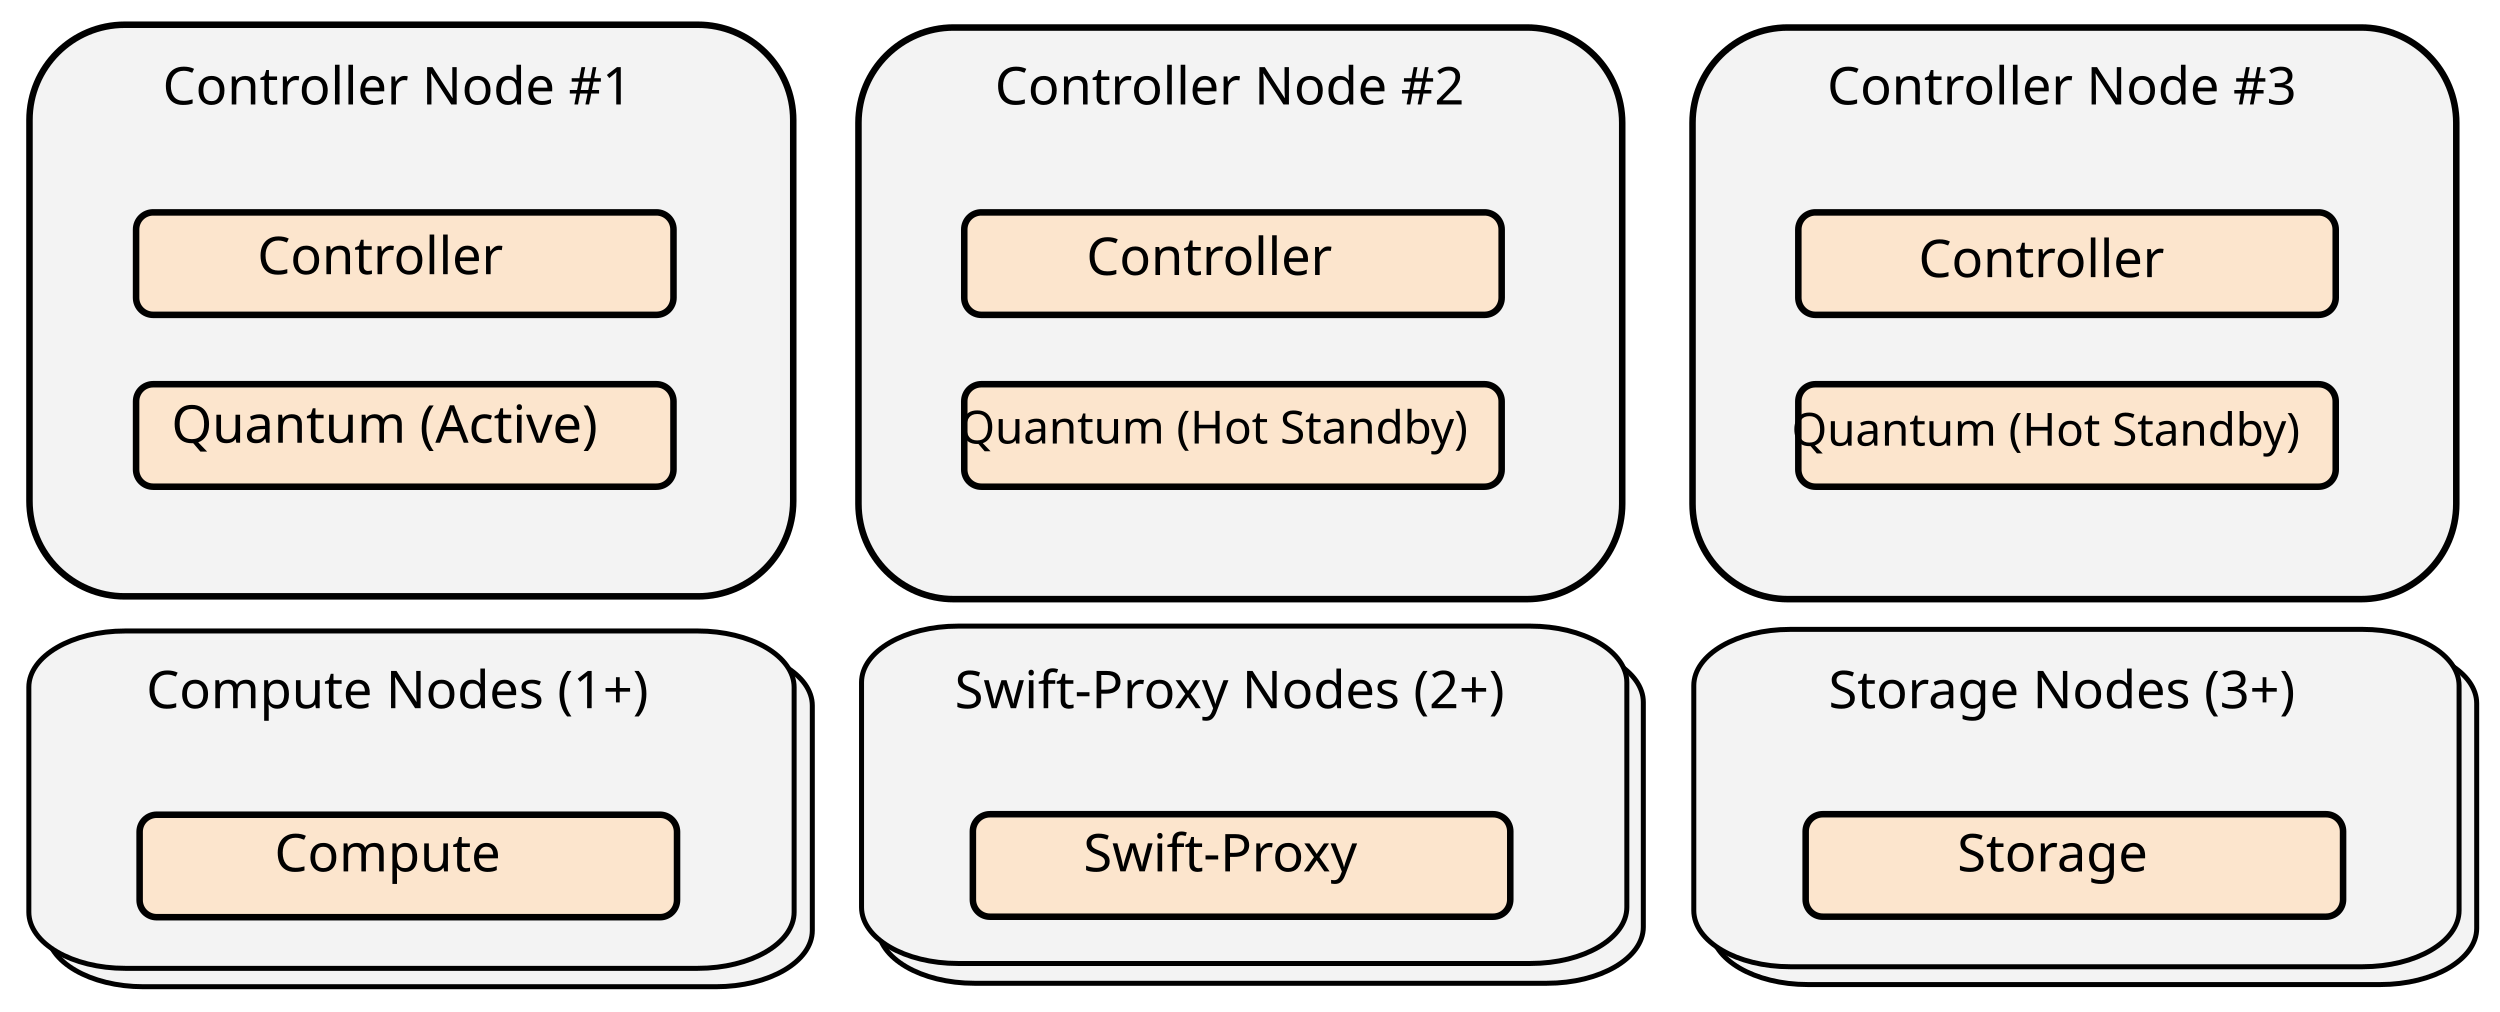
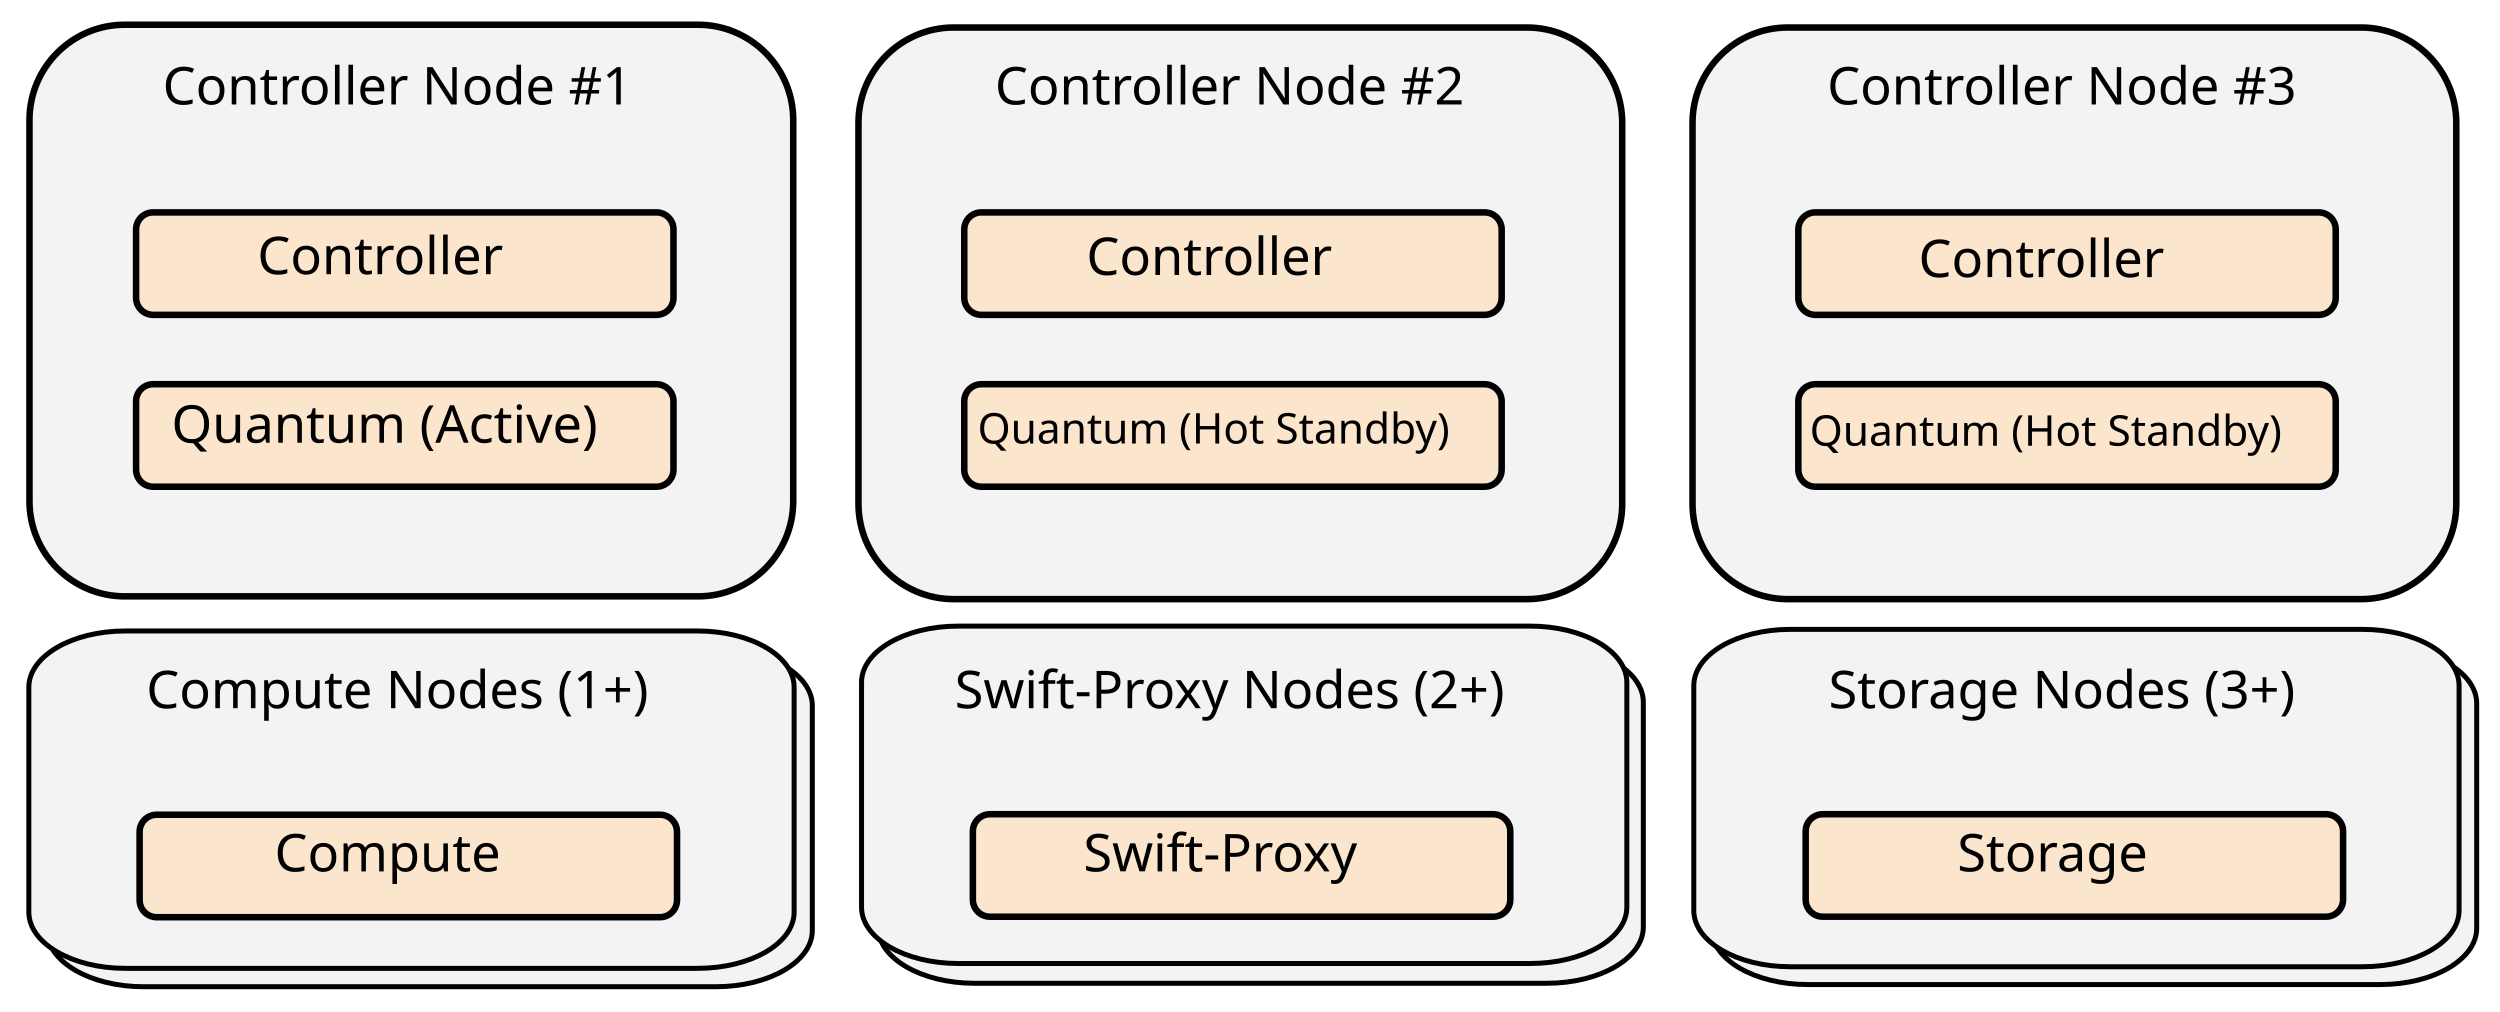
<svg xmlns="http://www.w3.org/2000/svg" version="1.1" viewBox="0 0 766 310" stroke-miterlimit="10" id="svg2" width="100%" height="100%" style="fill:none;stroke:none">
  <defs id="defs107" />
  <clipPath id="p.0">
    <path d="M 0,0 766,0 766,412 0,412 0,0 z" clip-rule="nonzero" id="path5" />
  </clipPath>
  <path style="fill:#f3f3f3;fill-rule:nonzero" d="m 269.265,215.308 0,0 c 0,-9.479 13.19,-17.164 29.46,-17.164 l 175.096,0 c 7.813,0 15.306,1.808 20.831,5.027 5.525,3.219 8.629,7.585 8.629,12.137 l 0,68.654 c 0,9.479 -13.19,17.164 -29.46,17.164 l -175.096,0 0,0 c -16.27,0 -29.46,-7.685 -29.46,-17.164 z" id="path33-1-0-6" />
  <path style="stroke:#000000;stroke-width:1.531;stroke-linecap:butt;stroke-linejoin:round" d="m 269.03,215.137 0,0 c 0,-9.515 13.216,-17.228 29.519,-17.228 l 175.447,0 c 7.829,0 15.337,1.815 20.873,5.046 5.536,3.231 8.646,7.613 8.646,12.182 l 0,68.909 c 0,9.515 -13.216,17.228 -29.519,17.228 l -175.447,0 0,0 c -16.303,0 -29.519,-7.713 -29.519,-17.228 z" id="path35-7-14-67" />
  <path style="fill:#f3f3f3;fill-rule:nonzero" d="m 14.642,216.309 0,0 c 0,-9.449 13.19,-17.108 29.46,-17.108 l 175.096,0 c 7.813,0 15.306,1.802 20.831,5.011 5.525,3.208 8.629,7.56 8.629,12.097 l 0,68.43 c 0,9.449 -13.19,17.108 -29.46,17.108 l -175.096,0 0,0 c -16.27,0 -29.46,-7.66 -29.46,-17.108 z" id="path33-1-0" />
  <path style="stroke:#000000;stroke-width:1.531;stroke-linecap:butt;stroke-linejoin:round" d="m 14.407,216.194 0,0 c 0,-9.515 13.216,-17.228 29.519,-17.228 l 175.447,0 c 7.829,0 15.337,1.815 20.873,5.046 5.536,3.231 8.646,7.613 8.646,12.182 l 0,68.909 c 0,9.515 -13.216,17.228 -29.519,17.228 l -175.447,0 0,0 c -16.303,0 -29.519,-7.713 -29.519,-17.228 z" id="path35-7-14" />
  <path style="fill:#f3f3f3;fill-rule:nonzero" d="m 524.942,216.276 0,0 c 0,-9.341 13.19,-16.913 29.46,-16.913 l 175.096,0 c 7.813,0 15.306,1.782 20.831,4.954 5.525,3.172 8.629,7.474 8.629,11.959 l 0,67.649 c 0,9.341 -13.19,16.913 -29.46,16.913 l -175.096,0 0,0 c -16.27,0 -29.46,-7.572 -29.46,-16.913 z" id="path33-1-0-5" />
  <path style="stroke:#000000;stroke-width:1.531;stroke-linecap:butt;stroke-linejoin:round" d="m 524.373,215.528 0,0 c 0,-9.515 13.216,-17.228 29.519,-17.228 l 175.447,0 c 7.829,0 15.337,1.815 20.873,5.046 5.536,3.231 8.646,7.613 8.646,12.182 l 0,68.909 c 0,9.515 -13.216,17.228 -29.519,17.228 l -175.447,0 0,0 c -16.303,0 -29.519,-7.713 -29.519,-17.228 z" id="path35-7-14-6" />
  <path style="fill:#000000;fill-opacity:0;fill-rule:nonzero" d="m -1.929,-0.423 766.871,0 0,412.932 -766.871,0 z" id="path9" />
  <path style="fill:#f3f3f3;fill-rule:nonzero" d="m 9.032,36.769 0,0 c 0,-16.122 13.07,-29.192 29.192,-29.192 l 175.631,0 c 7.742,0 15.167,3.076 20.642,8.55 5.475,5.475 8.55,12.9 8.55,20.642 l 0,116.765 c 0,16.122 -13.07,29.192 -29.192,29.192 l -175.631,0 0,0 c -16.122,0 -29.192,-13.07 -29.192,-29.192 z" id="path15" />
  <path style="stroke:#000000;stroke-width:2;stroke-linecap:butt;stroke-linejoin:round" d="m 9.032,36.769 0,0 c 0,-16.122 13.07,-29.192 29.192,-29.192 l 175.631,0 c 7.742,0 15.167,3.076 20.642,8.55 5.475,5.475 8.55,12.9 8.55,20.642 l 0,116.765 c 0,16.122 -13.07,29.192 -29.192,29.192 l -175.631,0 0,0 c -16.122,0 -29.192,-13.07 -29.192,-29.192 z" id="path17" />
  <path style="fill:#fce5cd;fill-rule:nonzero" d="m 41.694,70.304 0,0 c 0,-2.89 2.343,-5.234 5.234,-5.234 l 154.194,0 c 1.388,0 2.719,0.551 3.701,1.533 0.982,0.982 1.533,2.313 1.533,3.701 l 0,20.934 c 0,2.89 -2.343,5.234 -5.234,5.234 l -154.194,0 0,0 c -2.89,0 -5.234,-2.343 -5.234,-5.234 z" id="path21" />
  <path style="stroke:#000000;stroke-width:2;stroke-linecap:butt;stroke-linejoin:round" d="m 41.694,70.304 0,0 c 0,-2.89 2.343,-5.234 5.234,-5.234 l 154.194,0 c 1.388,0 2.719,0.551 3.701,1.533 0.982,0.982 1.533,2.313 1.533,3.701 l 0,20.934 c 0,2.89 -2.343,5.234 -5.234,5.234 l -154.194,0 0,0 c -2.89,0 -5.234,-2.343 -5.234,-5.234 z" id="path23" />
  <path style="fill:#f3f3f3;fill-rule:nonzero" d="m 263.032,37.619 0,0 c 0,-16.122 13.07,-29.192 29.192,-29.192 l 175.631,0 c 7.742,0 15.167,3.076 20.642,8.55 5.475,5.475 8.55,12.9 8.55,20.642 l 0,116.765 c 0,16.122 -13.07,29.192 -29.192,29.192 l -175.631,0 0,0 c -16.122,0 -29.192,-13.07 -29.192,-29.192 z" id="path45" />
  <path style="stroke:#000000;stroke-width:2;stroke-linecap:butt;stroke-linejoin:round" d="m 263.032,37.619 0,0 c 0,-16.122 13.07,-29.192 29.192,-29.192 l 175.631,0 c 7.742,0 15.167,3.076 20.642,8.55 5.475,5.475 8.55,12.9 8.55,20.642 l 0,116.765 c 0,16.122 -13.07,29.192 -29.192,29.192 l -175.631,0 0,0 c -16.122,0 -29.192,-13.07 -29.192,-29.192 z" id="path47" />
  <path style="fill:#fce5cd;fill-rule:nonzero" d="m 295.448,70.304 0,0 c 0,-2.89 2.343,-5.234 5.234,-5.234 l 154.194,0 c 1.388,0 2.719,0.551 3.701,1.533 0.982,0.982 1.533,2.313 1.533,3.701 l 0,20.934 c 0,2.89 -2.343,5.234 -5.234,5.234 l -154.194,0 0,0 c -2.89,0 -5.234,-2.343 -5.234,-5.234 z" id="path51" />
  <path style="stroke:#000000;stroke-width:2;stroke-linecap:butt;stroke-linejoin:round" d="m 295.448,70.304 0,0 c 0,-2.89 2.343,-5.234 5.234,-5.234 l 154.194,0 c 1.388,0 2.719,0.551 3.701,1.533 0.982,0.982 1.533,2.313 1.533,3.701 l 0,20.934 c 0,2.89 -2.343,5.234 -5.234,5.234 l -154.194,0 0,0 c -2.89,0 -5.234,-2.343 -5.234,-5.234 z" id="path53" />
  <path style="fill:#f3f3f3;fill-rule:nonzero" d="m 518.59,37.619 0,0 c 0,-16.122 13.07,-29.192 29.192,-29.192 l 175.631,0 c 7.742,0 15.167,3.076 20.642,8.55 5.475,5.475 8.55,12.9 8.55,20.642 l 0,116.765 c 0,16.122 -13.07,29.192 -29.192,29.192 l -175.631,0 0,0 c -16.122,0 -29.192,-13.07 -29.192,-29.192 z" id="path63" />
  <path style="stroke:#000000;stroke-width:2;stroke-linecap:butt;stroke-linejoin:round" d="m 518.59,37.619 0,0 c 0,-16.122 13.07,-29.192 29.192,-29.192 l 175.631,0 c 7.742,0 15.167,3.076 20.642,8.55 5.475,5.475 8.55,12.9 8.55,20.642 l 0,116.765 c 0,16.122 -13.07,29.192 -29.192,29.192 l -175.631,0 0,0 c -16.122,0 -29.192,-13.07 -29.192,-29.192 z" id="path65" />
  <path style="fill:#fce5cd;fill-rule:nonzero" d="m 551.006,70.304 0,0 c 0,-2.89 2.343,-5.234 5.234,-5.234 l 154.194,0 c 1.388,0 2.719,0.551 3.701,1.533 0.982,0.982 1.533,2.313 1.533,3.701 l 0,20.934 c 0,2.89 -2.343,5.234 -5.234,5.234 l -154.194,0 0,0 c -2.89,0 -5.234,-2.343 -5.234,-5.234 z" id="path69" />
  <path style="stroke:#000000;stroke-width:2;stroke-linecap:butt;stroke-linejoin:round" d="m 551.006,70.304 0,0 c 0,-2.89 2.343,-5.234 5.234,-5.234 l 154.194,0 c 1.388,0 2.719,0.551 3.701,1.533 0.982,0.982 1.533,2.313 1.533,3.701 l 0,20.934 c 0,2.89 -2.343,5.234 -5.234,5.234 l -154.194,0 0,0 c -2.89,0 -5.234,-2.343 -5.234,-5.234 z" id="path71" />
  <path style="fill:#fce5cd;fill-rule:nonzero" d="m 41.694,122.958 0,0 c 0,-2.89 2.343,-5.234 5.234,-5.234 l 154.194,0 c 1.388,0 2.719,0.551 3.701,1.533 0.982,0.982 1.533,2.313 1.533,3.701 l 0,20.934 c 0,2.891 -2.343,5.234 -5.234,5.234 l -154.194,0 0,0 c -2.89,0 -5.234,-2.343 -5.234,-5.234 z" id="path81" />
  <path style="stroke:#000000;stroke-width:2;stroke-linecap:butt;stroke-linejoin:round" d="m 41.694,122.958 0,0 c 0,-2.89 2.343,-5.234 5.234,-5.234 l 154.194,0 c 1.388,0 2.719,0.551 3.701,1.533 0.982,0.982 1.533,2.313 1.533,3.701 l 0,20.934 c 0,2.891 -2.343,5.234 -5.234,5.234 l -154.194,0 0,0 c -2.89,0 -5.234,-2.343 -5.234,-5.234 z" id="path83" />
  <path style="fill:#fce5cd;fill-rule:nonzero" d="m 295.448,122.958 0,0 c 0,-2.89 2.343,-5.234 5.234,-5.234 l 154.194,0 c 1.388,0 2.719,0.551 3.701,1.533 0.982,0.982 1.533,2.313 1.533,3.701 l 0,20.934 c 0,2.891 -2.343,5.234 -5.234,5.234 l -154.194,0 0,0 c -2.89,0 -5.234,-2.343 -5.234,-5.234 z" id="path87" />
  <path style="stroke:#000000;stroke-width:2;stroke-linecap:butt;stroke-linejoin:round" d="m 295.448,122.958 0,0 c 0,-2.89 2.343,-5.234 5.234,-5.234 l 154.194,0 c 1.388,0 2.719,0.551 3.701,1.533 0.982,0.982 1.533,2.313 1.533,3.701 l 0,20.934 c 0,2.891 -2.343,5.234 -5.234,5.234 l -154.194,0 0,0 c -2.89,0 -5.234,-2.343 -5.234,-5.234 z" id="path89" />
  <path style="fill:#fce5cd;fill-rule:nonzero" d="m 551.006,122.958 0,0 c 0,-2.89 2.343,-5.234 5.234,-5.234 l 154.194,0 c 1.388,0 2.719,0.551 3.701,1.533 0.982,0.982 1.533,2.313 1.533,3.701 l 0,20.934 c 0,2.891 -2.343,5.234 -5.234,5.234 l -154.194,0 0,0 c -2.89,0 -5.234,-2.343 -5.234,-5.234 z" id="path93" />
  <path style="stroke:#000000;stroke-width:2;stroke-linecap:butt;stroke-linejoin:round" d="m 551.006,122.958 0,0 c 0,-2.89 2.343,-5.234 5.234,-5.234 l 154.194,0 c 1.388,0 2.719,0.551 3.701,1.533 0.982,0.982 1.533,2.313 1.533,3.701 l 0,20.934 c 0,2.891 -2.343,5.234 -5.234,5.234 l -154.194,0 0,0 c -2.89,0 -5.234,-2.343 -5.234,-5.234 z" id="path95" />
  <text xml:space="preserve" style="font-size:16px;font-style:normal;font-weight:normal;text-align:center;line-height:125%;letter-spacing:0px;word-spacing:0px;text-anchor:middle;fill:#000000;fill-opacity:1;stroke:none;font-family:Sans" x="128" y="32" id="text3080">
    <tspan id="tspan3082" x="128" y="32">Controller Node #1</tspan>
  </text>
  <text xml:space="preserve" style="font-size:16px;font-style:normal;font-weight:normal;text-align:center;line-height:125%;letter-spacing:0px;word-spacing:0px;text-anchor:middle;fill:#000000;fill-opacity:1;stroke:none;font-family:Sans" x="383" y="32" id="text3080-1">
    <tspan id="tspan3082-7" x="383" y="32">Controller Node #2</tspan>
  </text>
  <text xml:space="preserve" style="font-size:16px;font-style:normal;font-weight:normal;text-align:center;line-height:125%;letter-spacing:0px;word-spacing:0px;text-anchor:middle;fill:#000000;fill-opacity:1;stroke:none;font-family:Sans" x="638" y="32" id="text3080-4">
    <tspan id="tspan3082-0" x="638" y="32">Controller Node #3</tspan>
  </text>
  <text xml:space="preserve" style="font-size:16px;font-style:normal;font-weight:normal;text-align:center;line-height:125%;letter-spacing:0px;word-spacing:0px;text-anchor:middle;fill:#000000;fill-opacity:1;stroke:none;font-family:Sans" x="631.74" y="84.916" id="text3114">
    <tspan id="tspan3116" x="631.74" y="84.916">Controller</tspan>
  </text>
  <text xml:space="preserve" style="font-size:16px;font-style:normal;font-weight:normal;text-align:center;line-height:125%;letter-spacing:0px;word-spacing:0px;text-anchor:middle;fill:#000000;fill-opacity:1;stroke:none;font-family:Sans" x="633.058" y="136.564" id="text3124">
-     <tspan id="tspan3126" x="633.058" y="136.564" style="font-size:14px">Quantum (Hot Standby)</tspan>
+     <tspan id="tspan3126" x="633.058" y="136.564" style="font-size:13px">Quantum (Hot Standby)</tspan>
  </text>
  <text xml:space="preserve" style="font-size:16px;font-style:normal;font-weight:normal;text-align:center;line-height:125%;letter-spacing:0px;word-spacing:0px;text-anchor:middle;fill:#000000;fill-opacity:1;stroke:none;font-family:Sans" x="376.771" y="84.252" id="text3114-5">
    <tspan id="tspan3116-5" x="376.771" y="84.252">Controller</tspan>
  </text>
  <text xml:space="preserve" style="font-size:16px;font-style:normal;font-weight:normal;text-align:center;line-height:125%;letter-spacing:0px;word-spacing:0px;text-anchor:middle;fill:#000000;fill-opacity:1;stroke:none;font-family:Sans" x="378.089" y="135.9" id="text3124-1">
-     <tspan id="tspan3126-1" x="378.089" y="135.9" style="font-size:14px">Quantum (Hot Standby)</tspan>
+     <tspan id="tspan3126-1" x="378.089" y="135.9" style="font-size:13px">Quantum (Hot Standby)</tspan>
  </text>
  <text xml:space="preserve" style="font-size:16px;font-style:normal;font-weight:normal;text-align:center;line-height:125%;letter-spacing:0px;word-spacing:0px;text-anchor:middle;fill:#000000;fill-opacity:1;stroke:none;font-family:Sans" x="122.756" y="84.005" id="text3114-52">
    <tspan id="tspan3116-7" x="122.756" y="84.005">Controller</tspan>
  </text>
  <text xml:space="preserve" style="font-size:16px;font-style:normal;font-weight:normal;text-align:center;line-height:125%;letter-spacing:0px;word-spacing:0px;text-anchor:middle;fill:#000000;fill-opacity:1;stroke:none;font-family:Sans" x="124.073" y="135.652" id="text3124-4">
    <tspan id="tspan3126-2" x="124.073" y="135.652">Quantum (Active)</tspan>
  </text>
  <path style="fill:#f3f3f3;fill-rule:nonzero" d="m 9.069,210.528 0,0 c 0,-9.556 13.19,-17.303 29.46,-17.303 l 175.096,0 c 7.813,0 15.306,1.823 20.831,5.068 5.525,3.245 8.629,7.646 8.629,12.235 l 0,69.212 c 0,9.556 -13.19,17.303 -29.46,17.303 l -175.096,0 0,0 c -16.27,0 -29.46,-7.747 -29.46,-17.303 z" id="path33-1" />
  <path style="stroke:#000000;stroke-width:1.531;stroke-linecap:butt;stroke-linejoin:round" d="m 8.835,210.561 0,0 c 0,-9.515 13.216,-17.228 29.519,-17.228 l 175.447,0 c 7.829,0 15.337,1.815 20.873,5.046 5.536,3.231 8.646,7.613 8.646,12.182 l 0,68.909 c 0,9.515 -13.216,17.228 -29.519,17.228 l -175.447,0 0,0 c -16.303,0 -29.519,-7.713 -29.519,-17.228 z" id="path35-7" />
  <path style="fill:#fce5cd;fill-rule:nonzero" d="m 42.779,254.864 0,0 c 0,-2.89 2.343,-5.234 5.234,-5.234 l 154.194,0 c 1.388,0 2.719,0.551 3.701,1.533 0.982,0.982 1.533,2.313 1.533,3.701 l 0,20.934 c 0,2.89 -2.343,5.234 -5.234,5.234 l -154.194,0 0,0 c -2.89,0 -5.234,-2.343 -5.234,-5.234 z" id="path39-4" />
  <path style="stroke:#000000;stroke-width:2;stroke-linecap:butt;stroke-linejoin:round" d="m 42.779,254.864 0,0 c 0,-2.89 2.343,-5.234 5.234,-5.234 l 154.194,0 c 1.388,0 2.719,0.551 3.701,1.533 0.982,0.982 1.533,2.313 1.533,3.701 l 0,20.934 c 0,2.89 -2.343,5.234 -5.234,5.234 l -154.194,0 0,0 c -2.89,0 -5.234,-2.343 -5.234,-5.234 z" id="path41-0" />
  <text xml:space="preserve" style="font-size:16px;font-style:normal;font-weight:normal;text-align:center;line-height:125%;letter-spacing:0px;word-spacing:0px;text-anchor:middle;fill:#000000;fill-opacity:1;stroke:none;font-family:Sans" x="128" y="217" id="text3080-3-9">
    <tspan id="tspan3082-2-4" x="128" y="217">Compute Nodes (1+)</tspan>
  </text>
  <text xml:space="preserve" style="font-size:16px;font-style:normal;font-weight:normal;text-align:center;line-height:125%;letter-spacing:0px;word-spacing:0px;text-anchor:middle;fill:#000000;fill-opacity:1;stroke:none;font-family:Sans" x="125" y="267" id="text3232-8">
    <tspan id="tspan3234-8" x="125" y="267">Compute</tspan>
  </text>
  <path style="fill:#f3f3f3;fill-rule:nonzero" d="m 264.21,209.158 0,0 c 0,-9.433 13.19,-17.08 29.46,-17.08 l 175.096,0 c 7.813,0 15.306,1.8 20.831,5.003 5.525,3.203 8.629,7.548 8.629,12.078 l 0,68.319 c 0,9.433 -13.19,17.08 -29.46,17.08 l -175.096,0 0,0 c -16.27,0 -29.46,-7.647 -29.46,-17.08 z" id="path33-1-2" />
  <path style="stroke:#000000;stroke-width:1.531;stroke-linecap:butt;stroke-linejoin:round" d="m 263.976,209.071 0,0 c 0,-9.515 13.216,-17.228 29.519,-17.228 l 175.447,0 c 7.829,0 15.337,1.815 20.873,5.046 5.536,3.231 8.646,7.613 8.646,12.182 l 0,68.909 c 0,9.515 -13.216,17.228 -29.519,17.228 l -175.447,0 0,0 c -16.303,0 -29.519,-7.713 -29.519,-17.228 z" id="path35-7-4" />
  <path style="fill:#fce5cd;fill-rule:nonzero" d="m 298.087,254.713 0,0 c 0,-2.89 2.343,-5.234 5.234,-5.234 l 154.194,0 c 1.388,0 2.719,0.551 3.701,1.533 0.982,0.982 1.533,2.313 1.533,3.701 l 0,20.934 c 0,2.89 -2.343,5.234 -5.234,5.234 l -154.194,0 0,0 c -2.89,0 -5.234,-2.343 -5.234,-5.234 z" id="path39-4-5" />
  <path style="stroke:#000000;stroke-width:2;stroke-linecap:butt;stroke-linejoin:round" d="m 298.087,254.713 0,0 c 0,-2.89 2.343,-5.234 5.234,-5.234 l 154.194,0 c 1.388,0 2.719,0.551 3.701,1.533 0.982,0.982 1.533,2.313 1.533,3.701 l 0,20.934 c 0,2.89 -2.343,5.234 -5.234,5.234 l -154.194,0 0,0 c -2.89,0 -5.234,-2.343 -5.234,-5.234 z" id="path41-0-5" />
  <text xml:space="preserve" style="font-size:16px;font-style:normal;font-weight:normal;text-align:center;line-height:125%;letter-spacing:0px;word-spacing:0px;text-anchor:middle;fill:#000000;fill-opacity:1;stroke:none;font-family:Sans" x="383" y="217" id="text3080-3-9-1">
    <tspan id="tspan3082-2-4-7" x="383" y="217">Swift-Proxy Nodes (2+)</tspan>
  </text>
  <text xml:space="preserve" style="font-size:16px;font-style:normal;font-weight:normal;text-align:center;line-height:125%;letter-spacing:0px;word-spacing:0px;text-anchor:middle;fill:#000000;fill-opacity:1;stroke:none;font-family:Sans" x="380.141" y="267" id="text3232-8-1">
    <tspan id="tspan3234-8-1" x="380.141" y="267">Swift-Proxy</tspan>
  </text>
  <path style="fill:#f3f3f3;fill-rule:nonzero" d="m 519.21,210.214 0,0 c 0,-9.464 13.19,-17.136 29.46,-17.136 l 175.096,0 c 7.813,0 15.306,1.805 20.831,5.019 5.525,3.214 8.629,7.572 8.629,12.117 l 0,68.542 c 0,9.464 -13.19,17.136 -29.46,17.136 l -175.096,0 0,0 c -16.27,0 -29.46,-7.672 -29.46,-17.136 z" id="path33-1-7" />
  <path style="stroke:#000000;stroke-width:1.531;stroke-linecap:butt;stroke-linejoin:round" d="m 518.976,210.071 0,0 c 0,-9.515 13.216,-17.228 29.519,-17.228 l 175.447,0 c 7.829,0 15.337,1.815 20.873,5.046 5.536,3.231 8.646,7.613 8.646,12.182 l 0,68.909 c 0,9.515 -13.216,17.228 -29.519,17.228 l -175.447,0 0,0 c -16.303,0 -29.519,-7.713 -29.519,-17.228 z" id="path35-7-1" />
  <path style="fill:#fce5cd;fill-rule:nonzero" d="m 553.255,254.709 0,0 c 0,-2.89 2.343,-5.234 5.234,-5.234 l 154.194,0 c 1.388,0 2.719,0.551 3.701,1.533 0.982,0.982 1.533,2.313 1.533,3.701 l 0,20.934 c 0,2.89 -2.343,5.234 -5.234,5.234 l -154.194,0 0,0 c -2.89,0 -5.234,-2.343 -5.234,-5.234 z" id="path39-4-0" />
  <path style="stroke:#000000;stroke-width:2;stroke-linecap:butt;stroke-linejoin:round" d="m 553.255,254.709 0,0 c 0,-2.89 2.343,-5.234 5.234,-5.234 l 154.194,0 c 1.388,0 2.719,0.551 3.701,1.533 0.982,0.982 1.533,2.313 1.533,3.701 l 0,20.934 c 0,2.89 -2.343,5.234 -5.234,5.234 l -154.194,0 0,0 c -2.89,0 -5.234,-2.343 -5.234,-5.234 z" id="path41-0-0" />
  <text xml:space="preserve" style="font-size:16px;font-style:normal;font-weight:normal;text-align:center;line-height:125%;letter-spacing:0px;word-spacing:0px;text-anchor:middle;fill:#000000;fill-opacity:1;stroke:none;font-family:Sans" x="638" y="217" id="text3080-3-9-8">
    <tspan id="tspan3082-2-4-3" x="638" y="217">Storage Nodes (3+)</tspan>
  </text>
  <text xml:space="preserve" style="font-size:16px;font-style:normal;font-weight:normal;text-align:center;line-height:125%;letter-spacing:0px;word-spacing:0px;text-anchor:middle;fill:#000000;fill-opacity:1;stroke:none;font-family:Sans" x="635.141" y="267" id="text3232-8-4">
    <tspan id="tspan3234-8-5" x="635.141" y="267">Storage</tspan>
  </text>
</svg>
